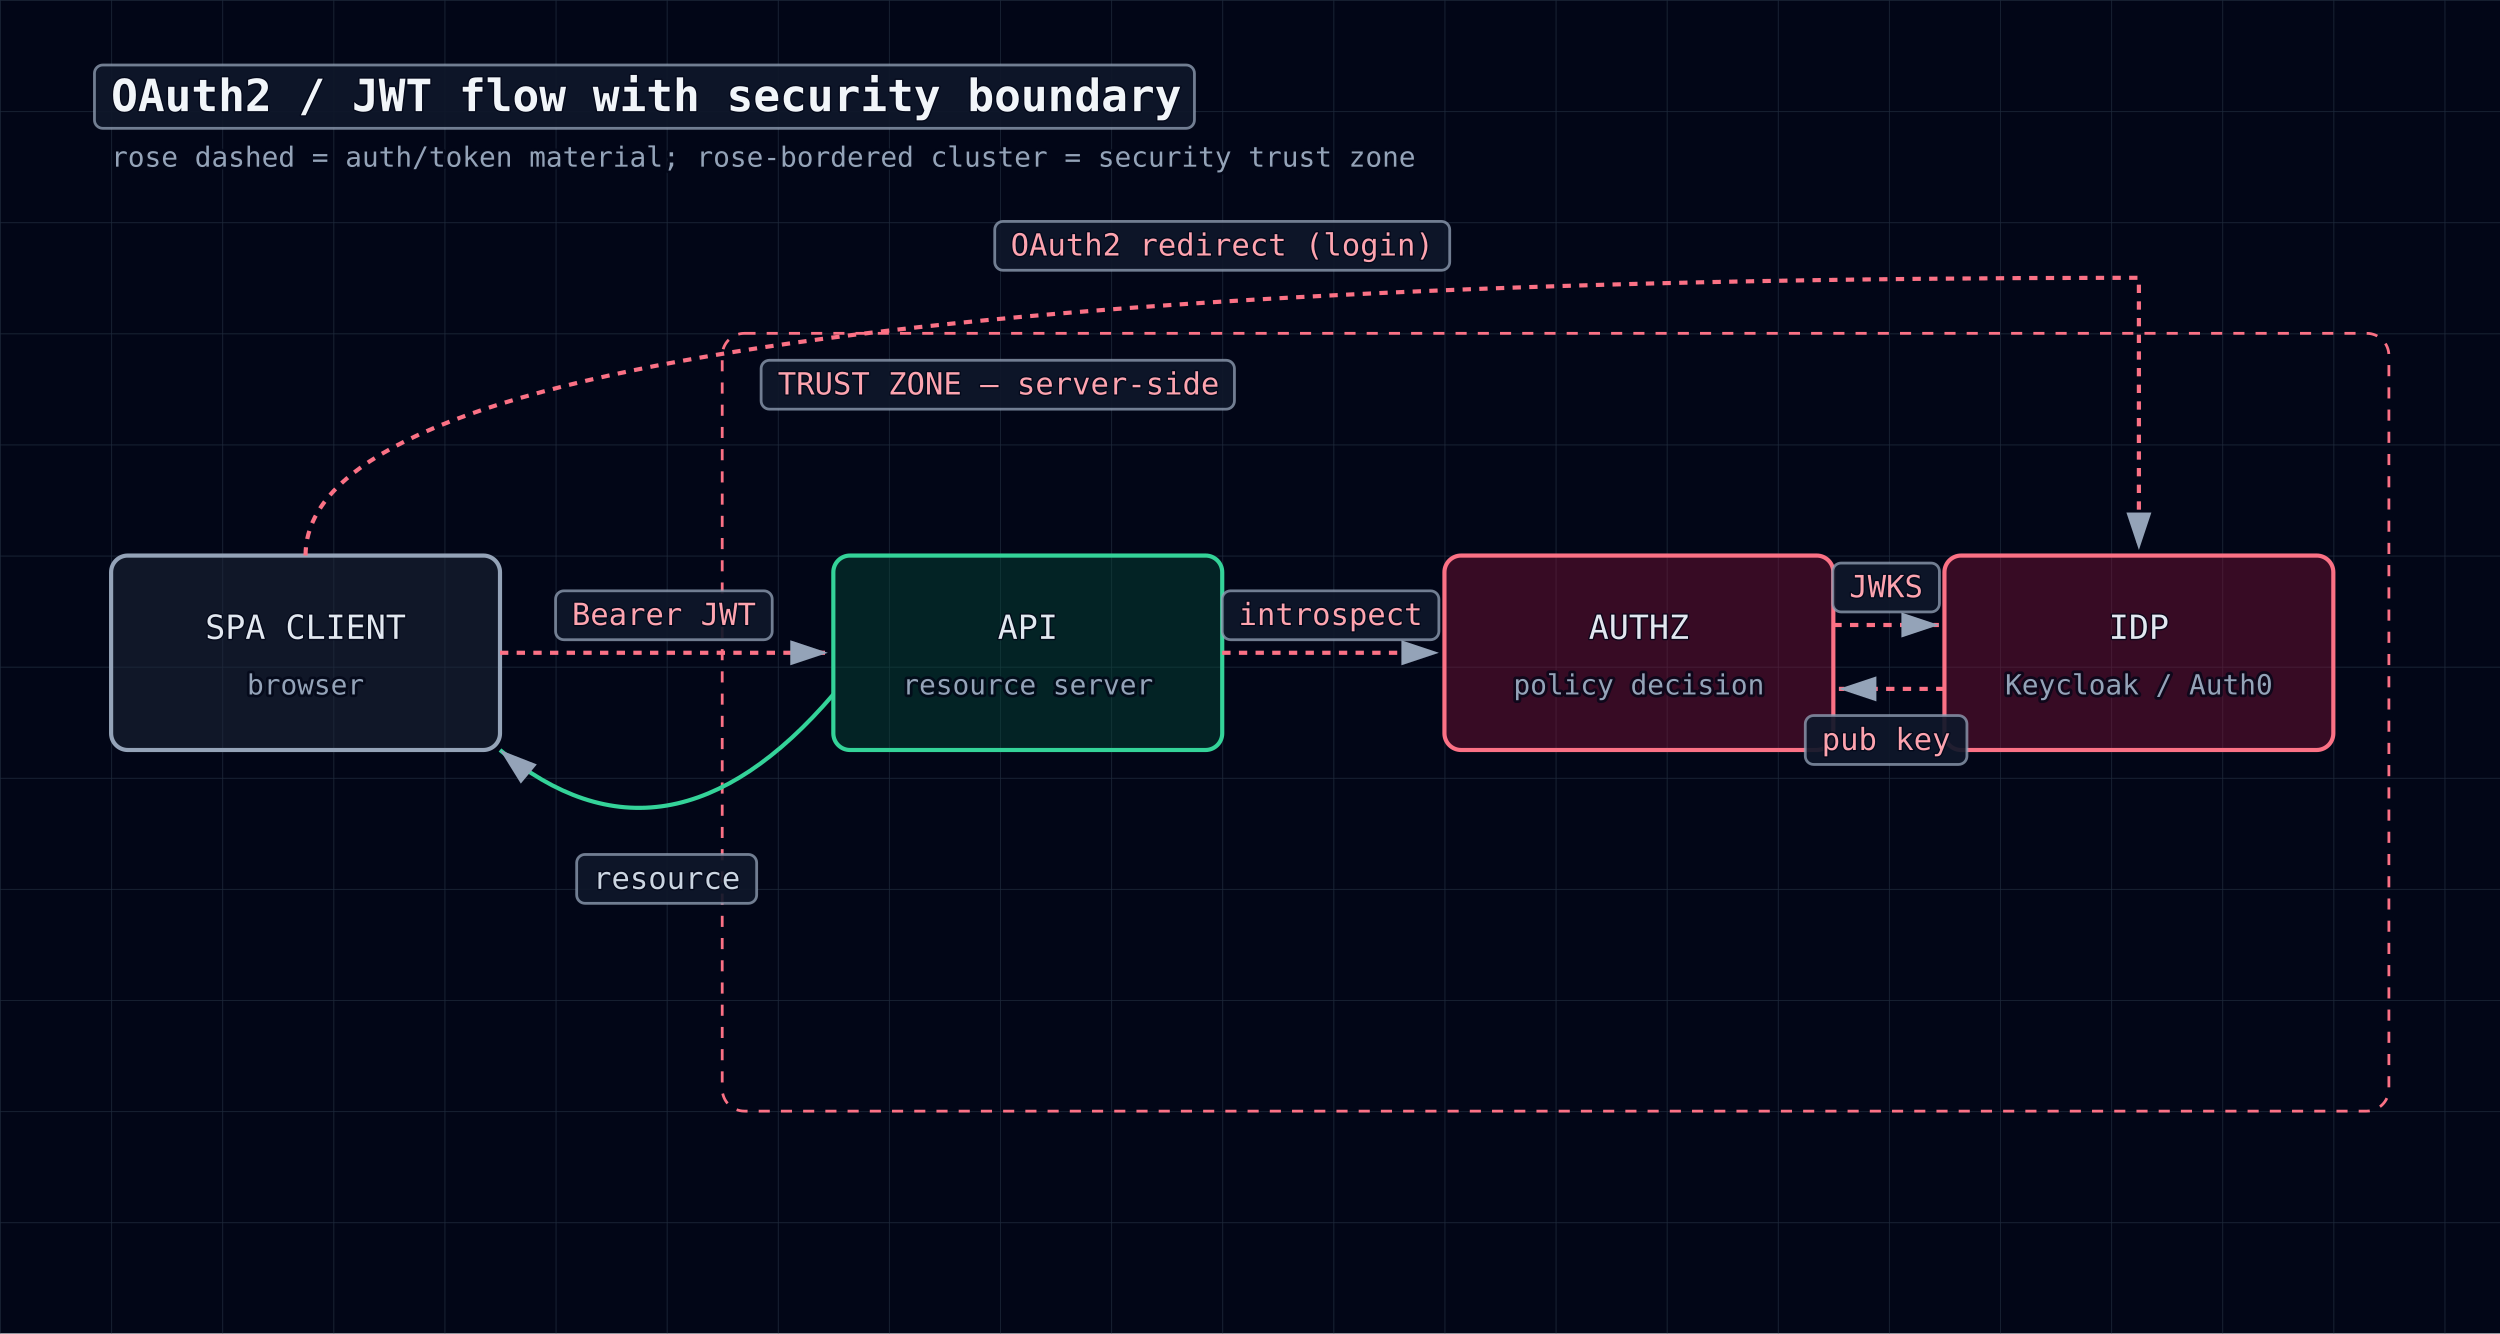
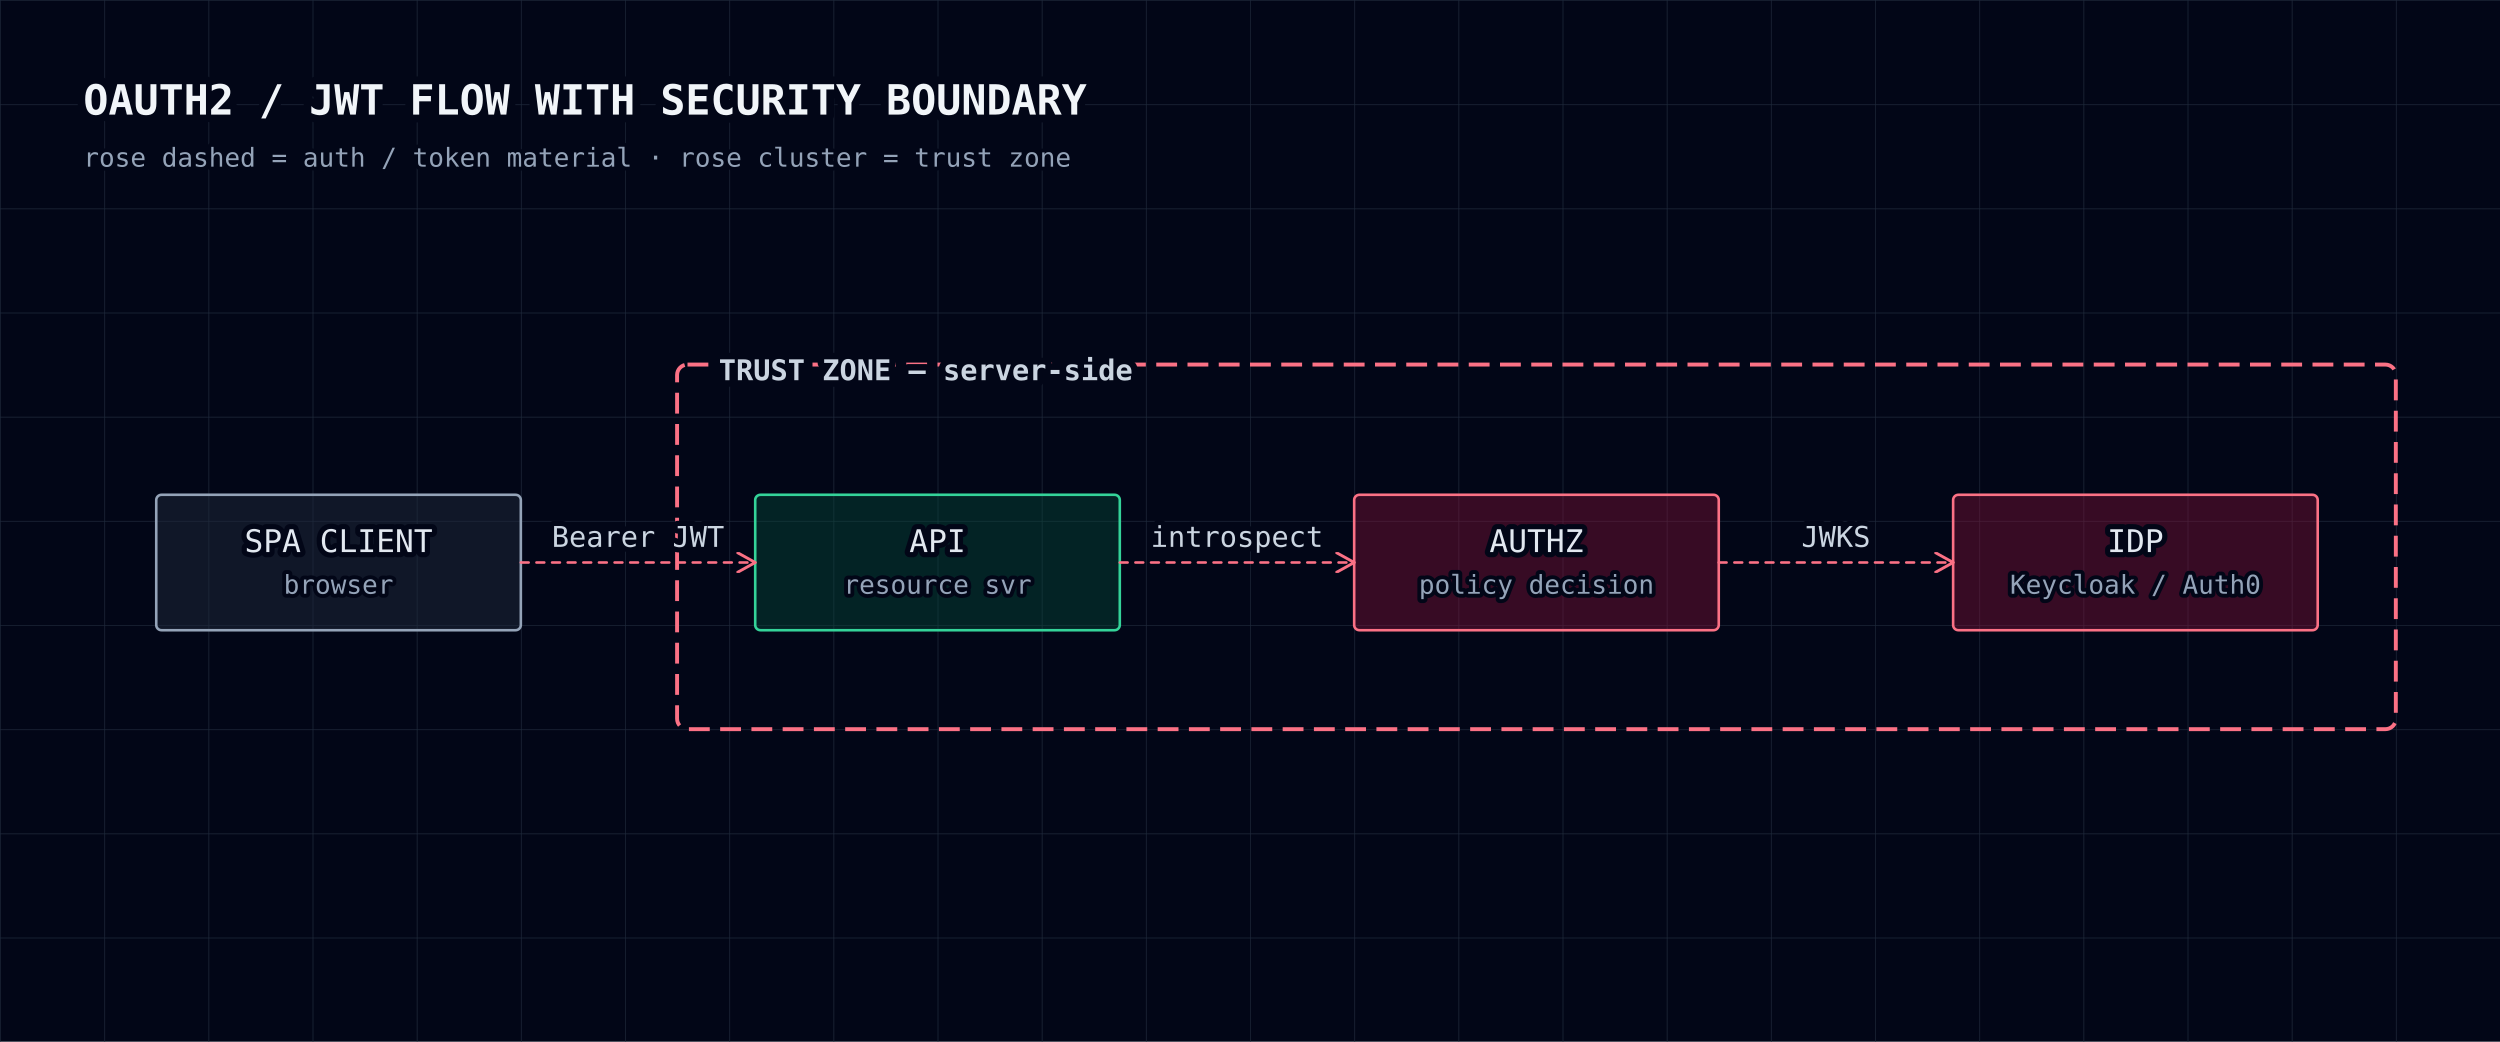
- <svg xmlns="http://www.w3.org/2000/svg" viewBox="0 0 900 480" font-family="JetBrains Mono, ui-monospace, monospace">
+ <svg xmlns="http://www.w3.org/2000/svg" viewBox="0 0 960 400">
  <defs>
-     <marker id="ah" markerWidth="10" markerHeight="10" refX="9" refY="3" orient="auto" markerUnits="strokeWidth">
-       <path d="M0,0 L0,6 L9,3 z" fill="#94a3b8" />
+     <pattern id="grid" width="40" height="40" patternUnits="userSpaceOnUse">
+       <path d="M40 0 L0 0 0 40" fill="none" stroke="#1e293b" stroke-width="0.5" />
+     </pattern>
+     <marker id="ah-emerald" viewBox="0 0 10 10" markerWidth="8" markerHeight="8" refX="9" refY="5" orient="auto" markerUnits="strokeWidth">
+       <path d="M0,0 L9,5 L0,10" fill="none" stroke="#34d399" stroke-width="1.4" stroke-linecap="round" stroke-linejoin="round" />
    </marker>
-     <pattern id="grid" width="40" height="40" patternUnits="userSpaceOnUse">
-       <path d="M 40 0 L 0 0 0 40" fill="none" stroke="#1e293b" stroke-width="0.5" />
-     </pattern>
+     <marker id="ah-rose" viewBox="0 0 10 10" markerWidth="8" markerHeight="8" refX="9" refY="5" orient="auto" markerUnits="strokeWidth">
+       <path d="M0,0 L9,5 L0,10" fill="none" stroke="#fb7185" stroke-width="1.4" stroke-linecap="round" stroke-linejoin="round" />
+     </marker>
+     <marker id="ah-slate" viewBox="0 0 10 10" markerWidth="8" markerHeight="8" refX="9" refY="5" orient="auto" markerUnits="strokeWidth">
+       <path d="M0,0 L9,5 L0,10" fill="none" stroke="#94a3b8" stroke-width="1.4" stroke-linecap="round" stroke-linejoin="round" />
+     </marker>
  </defs>
-   <style>
-     text { paint-order: stroke fill; stroke: rgba(2, 6, 23, 0.75); stroke-width: 1; stroke-linejoin: round; stroke-linecap: round; fill: #e2e8f0; font-size: 12px; }
-     .title { font-size: 16px; font-weight: 700; fill: #f1f5f9; }
-     .lbl { font-size: 11px; fill: #cbd5e1; }
-     .lbl-auth { font-size: 11px; fill: #fda4af; }
-     .sub { font-size: 10px; fill: #94a3b8; stroke-width: 2; }
-     .cluster { font-size: 11px; fill: #fda4af; }
-   
-     /* Hover glow */
-     rect.component { transition: filter 220ms ease; cursor: pointer; }
-     rect.component:hover { filter: drop-shadow(0 0 12px var(--glow, rgba(255,255,255,0.3))) brightness(1.15); }
-     rect.cyan    { --glow: rgba( 34, 211, 238, 0.65); }
-     rect.emerald { --glow: rgba( 52, 211, 153, 0.65); }
-     rect.violet  { --glow: rgba(167, 139, 250, 0.65); }
-     rect.rose    { --glow: rgba(251, 113, 133, 0.65); }
-     rect.amber   { --glow: rgba(251, 191, 36, 0.65); }
-     rect.slate   { --glow: rgba(148, 163, 184, 0.50); }
-   </style>
-   <rect width="900" height="480" fill="#020617" />
-   <rect width="900" height="480" fill="url(#grid)" />
-   <rect x="34.0" y="23.4" width="396.0" height="22.8" rx="3" fill="rgba(15,23,42,0.92)" stroke="rgba(148, 163, 184, 0.75)" stroke-width="1" />
-   <text x="40" y="40" class="title">OAuth2 / JWT flow with security boundary</text>
-   <text x="40" y="60" class="sub">rose dashed = auth/token material; rose-bordered cluster = security trust zone</text>
-   <rect class="component slate" x="40" y="200" width="140" height="70" rx="6" fill="rgba(30,41,59,0.5)" stroke="#94a3b8" stroke-width="1.5" />
-   <text x="110" y="230" text-anchor="middle">SPA CLIENT</text>
-   <text x="110" y="250" class="sub" text-anchor="middle">browser</text>
-   <rect x="260" y="120" width="600" height="280" rx="8" fill="transparent" stroke="#fb7185" stroke-width="1" stroke-dasharray="4,4" />
-   <rect x="274.0" y="129.7" width="170.4" height="17.6" rx="3" fill="rgba(15,23,42,0.92)" stroke="rgba(148, 163, 184, 0.75)" stroke-width="1" />
-   <text x="280" y="142" class="cluster">TRUST ZONE — server-side</text>
-   <rect class="component emerald" x="300" y="200" width="140" height="70" rx="6" fill="rgba(6,78,59,0.4)" stroke="#34d399" stroke-width="1.5" />
-   <text x="370" y="230" text-anchor="middle">API</text>
-   <text x="370" y="250" class="sub" text-anchor="middle">resource server</text>
-   <rect class="component rose" x="520" y="200" width="140" height="70" rx="6" fill="rgba(136,19,55,0.4)" stroke="#fb7185" stroke-width="1.5" />
-   <text x="590" y="230" text-anchor="middle">AUTHZ</text>
-   <text x="590" y="250" class="sub" text-anchor="middle">policy decision</text>
-   <rect class="component rose" x="700" y="200" width="140" height="70" rx="6" fill="rgba(136,19,55,0.4)" stroke="#fb7185" stroke-width="1.5" />
-   <text x="770" y="230" text-anchor="middle">IDP</text>
-   <text x="770" y="250" class="sub" text-anchor="middle">Keycloak / Auth0</text>
-   <line x1="180" y1="235" x2="298" y2="235" stroke="#fb7185" stroke-width="1.5" stroke-dasharray="3,3" marker-end="url(#ah)" />
-   <rect x="200.0" y="212.7" width="78.0" height="17.6" rx="3" fill="rgba(15,23,42,0.92)" stroke="rgba(148, 163, 184, 0.75)" stroke-width="1" />
-   <text x="239" y="225" class="lbl-auth" text-anchor="middle">Bearer JWT</text>
-   <line x1="440" y1="235" x2="518" y2="235" stroke="#fb7185" stroke-width="1.5" stroke-dasharray="3,3" marker-end="url(#ah)" />
-   <rect x="440.0" y="212.7" width="78.0" height="17.6" rx="3" fill="rgba(15,23,42,0.92)" stroke="rgba(148, 163, 184, 0.75)" stroke-width="1" />
-   <text x="479" y="225" class="lbl-auth" text-anchor="middle">introspect</text>
-   <line x1="660" y1="225" x2="698" y2="225" stroke="#fb7185" stroke-width="1.5" stroke-dasharray="3,3" marker-end="url(#ah)" />
-   <rect x="659.8" y="202.7" width="38.4" height="17.6" rx="3" fill="rgba(15,23,42,0.92)" stroke="rgba(148, 163, 184, 0.75)" stroke-width="1" />
-   <text x="679" y="215" class="lbl-auth" text-anchor="middle">JWKS</text>
-   <line x1="700" y1="248" x2="662" y2="248" stroke="#fb7185" stroke-width="1.5" stroke-dasharray="3,3" marker-end="url(#ah)" />
-   <rect x="649.9" y="257.6" width="58.2" height="17.6" rx="3" fill="rgba(15,23,42,0.92)" stroke="rgba(148, 163, 184, 0.75)" stroke-width="1" />
-   <text x="679" y="270" class="lbl-auth" text-anchor="middle">pub key</text>
-   <path d="M 110 200 Q 110 100 770 100 Q 770 100 770 198" fill="none" stroke="#fb7185" stroke-width="1.5" stroke-dasharray="3,3" marker-end="url(#ah)" />
-   <rect x="358.1" y="79.7" width="163.8" height="17.6" rx="3" fill="rgba(15,23,42,0.92)" stroke="rgba(148, 163, 184, 0.75)" stroke-width="1" />
-   <text x="440" y="92" class="lbl-auth" text-anchor="middle">OAuth2 redirect (login)</text>
-   <path d="M 300 250 Q 240 320 180 270" fill="none" stroke="#34d399" stroke-width="1.5" marker-end="url(#ah)" />
-   <rect x="207.6" y="307.6" width="64.8" height="17.6" rx="3" fill="rgba(15,23,42,0.92)" stroke="rgba(148, 163, 184, 0.75)" stroke-width="1" />
-   <text x="240" y="320" class="lbl" text-anchor="middle">resource</text>
+   <style>text{paint-order:stroke fill;stroke:#020617;stroke-width:4;stroke-linejoin:round;stroke-linecap:round;fill:#e2e8f0;font-size:12px;font-family:'JetBrains Mono',ui-monospace,monospace;}text.title{stroke-width:6;font-size:16px;font-weight:700;fill:#f1f5f9;}text.sub{stroke-width:3;font-size:10px;fill:#94a3b8;}text.lbl{font-size:11px;fill:#cbd5e1;}text.cluster{stroke-width:5;font-size:11px;font-weight:600;fill:#cbd5e1;}rect.component{transition:filter 220ms ease;cursor:pointer;}rect.component:hover{filter:drop-shadow(0 0 8px var(--glow,rgba(255,255,255,0.2)));}rect.emerald{--glow:rgba(52,211,153,0.5);}rect.rose{--glow:rgba(251,113,133,0.5);}rect.slate{--glow:rgba(148,163,184,0.4);}</style>
+   <rect width="960" height="400" fill="#020617" />
+   <rect width="960" height="400" fill="url(#grid)" />
+   <text class="title" x="32" y="44">OAUTH2 / JWT FLOW WITH SECURITY BOUNDARY</text>
+   <text class="sub" x="32" y="64">rose dashed = auth / token material · rose cluster = trust zone</text>
+   <rect x="260" y="140" width="660" height="140" rx="4" fill="none" stroke="#fb7185" stroke-width="1.5" stroke-dasharray="8,4" />
+   <text class="cluster" x="276" y="146">TRUST ZONE — server-side</text>
+   <rect class="component slate" x="60" y="190" width="140" height="52" rx="2" fill="rgba(30,41,59,0.5)" stroke="#94a3b8" stroke-width="1" />
+   <text x="130" y="212" text-anchor="middle">SPA CLIENT</text>
+   <text class="sub" x="130" y="228" text-anchor="middle">browser</text>
+   <rect class="component emerald" x="290" y="190" width="140" height="52" rx="2" fill="rgba(6,78,59,0.4)" stroke="#34d399" stroke-width="1" />
+   <text x="360" y="212" text-anchor="middle">API</text>
+   <text class="sub" x="360" y="228" text-anchor="middle">resource svr</text>
+   <rect class="component rose" x="520" y="190" width="140" height="52" rx="2" fill="rgba(136,19,55,0.4)" stroke="#fb7185" stroke-width="1" />
+   <text x="590" y="212" text-anchor="middle">AUTHZ</text>
+   <text class="sub" x="590" y="228" text-anchor="middle">policy decision</text>
+   <rect class="component rose" x="750" y="190" width="140" height="52" rx="2" fill="rgba(136,19,55,0.4)" stroke="#fb7185" stroke-width="1" />
+   <text x="820" y="212" text-anchor="middle">IDP</text>
+   <text class="sub" x="820" y="228" text-anchor="middle">Keycloak / Auth0</text>
+   <path d="M200,216 H290" fill="none" stroke="#fb7185" stroke-width="1.0" stroke-dasharray="3,3" stroke-linecap="round" marker-end="url(#ah-rose)" />
+   <text class="lbl" x="245" y="210" text-anchor="middle">Bearer JWT</text>
+   <path d="M430,216 H520" fill="none" stroke="#fb7185" stroke-width="1.0" stroke-dasharray="3,3" stroke-linecap="round" marker-end="url(#ah-rose)" />
+   <text class="lbl" x="475" y="210" text-anchor="middle">introspect</text>
+   <path d="M660,216 H750" fill="none" stroke="#fb7185" stroke-width="1.0" stroke-dasharray="3,3" stroke-linecap="round" marker-end="url(#ah-rose)" />
+   <text class="lbl" x="705" y="210" text-anchor="middle">JWKS</text>
</svg>
